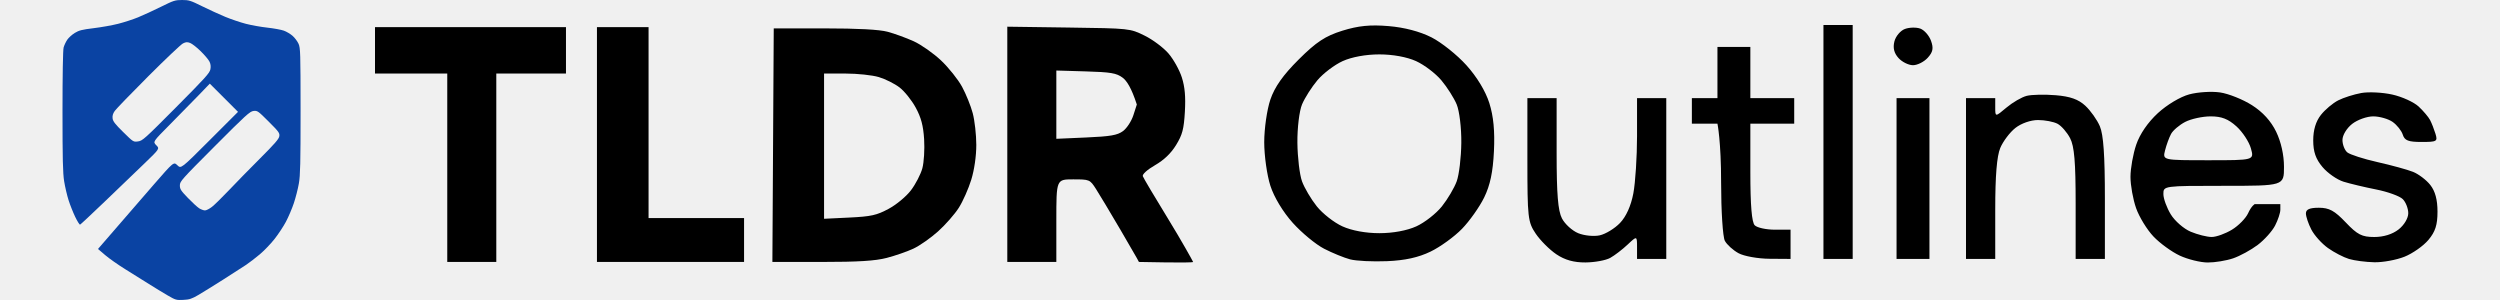
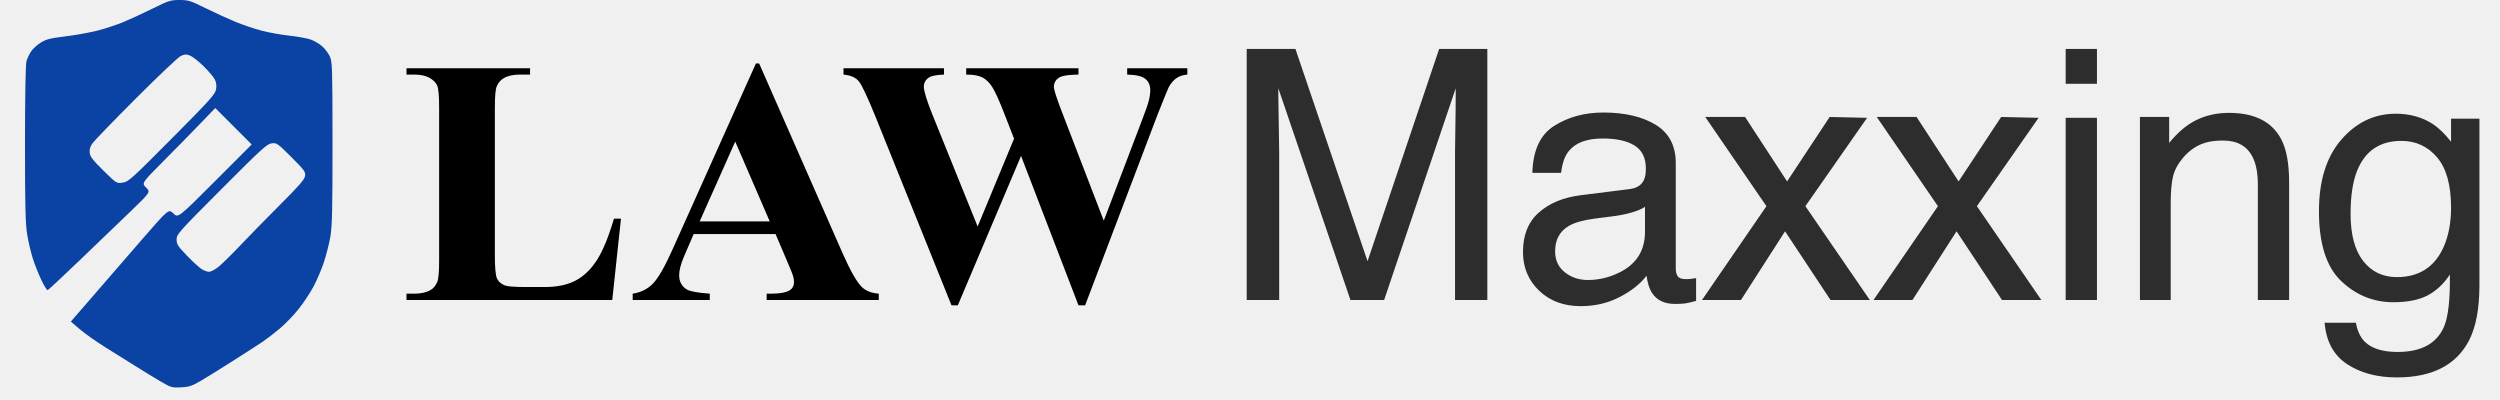
- <svg xmlns="http://www.w3.org/2000/svg" width="200" height="24" viewBox="0 0 200 24">
+ <svg xmlns="http://www.w3.org/2000/svg" width="200" height="32" viewBox="0 0 200 32">
  <g id="40635">
-     <path id="Path" fill="#1e40af" stroke="none" visibility="hidden" d="M 18.186 0.955 C 18.152 1.011 16.481 4.046 14.473 7.703 L 10.82 14.353 L 11.208 14.723 C 11.813 15.303 12.764 16.032 13.391 16.394 L 13.587 16.505 L 18.246 16.505 L 22.905 16.505 L 23.391 16.181 C 23.659 16.007 24.064 15.712 24.29 15.529 C 24.704 15.197 25.62 14.382 25.62 14.348 C 25.62 14.336 25.595 14.284 25.561 14.233 C 25.42 14.012 18.502 1.403 18.502 1.369 C 18.502 1.347 20.416 1.33 23.212 1.33 L 27.922 1.33 L 27.922 1.492 C 27.922 1.582 27.713 4.284 27.453 7.494 C 27.197 10.704 26.92 14.203 26.835 15.269 C 26.754 16.335 26.665 17.379 26.639 17.592 C 26.507 18.662 26.055 19.434 25.36 19.775 L 25.079 19.915 L 21.183 19.915 L 17.287 19.915 L 17.074 20.018 C 16.792 20.146 16.562 20.406 16.481 20.687 C 16.396 20.964 16.396 20.955 16.481 21.233 C 16.558 21.493 16.775 21.757 17.027 21.889 L 17.201 21.983 L 28.434 21.996 C 40.881 22.004 39.879 22.03 40.233 21.727 C 40.463 21.527 40.586 21.258 40.586 20.968 C 40.586 20.576 40.403 20.269 40.032 20.052 L 39.836 19.937 L 35.765 19.915 L 31.695 19.894 L 31.439 19.766 C 30.778 19.434 30.322 18.649 30.186 17.614 C 30.16 17.413 30.053 16.13 29.947 14.758 C 29.836 13.385 29.555 9.813 29.316 6.816 C 29.073 3.82 28.885 1.36 28.898 1.347 C 28.907 1.339 31.025 1.33 33.604 1.33 C 38.05 1.33 38.289 1.334 38.259 1.403 C 38.246 1.445 36.639 4.374 34.687 7.912 L 31.145 14.348 L 31.507 14.685 C 33.357 16.416 35.339 17.452 37.377 17.746 C 37.905 17.822 38.123 17.835 38.771 17.814 C 39.593 17.788 40.024 17.724 40.783 17.528 C 42.445 17.089 44.282 16.024 45.625 14.719 L 46 14.353 L 45.305 13.095 C 44.922 12.405 43.246 9.37 41.584 6.347 L 38.562 0.861 L 28.404 0.861 L 18.246 0.861 L 18.186 0.955 Z M 21.545 7.869 C 23.365 11.173 24.853 13.884 24.853 13.892 C 24.853 13.901 21.869 13.905 18.22 13.905 C 14.571 13.905 11.596 13.888 11.605 13.871 C 11.647 13.764 18.216 1.842 18.225 1.85 C 18.233 1.859 19.725 4.566 21.545 7.869 Z M 41.946 7.95 L 45.22 13.884 L 38.587 13.897 C 34.943 13.901 31.95 13.897 31.942 13.888 C 31.933 13.879 33.417 11.16 35.237 7.852 C 38.344 2.208 38.557 1.837 38.613 1.923 C 38.647 1.97 40.147 4.685 41.946 7.95 Z" />
+     <path id="Path" fill="#1e40af" stroke="none" visibility="hidden" d="M 25.186 4.955 C 25.152 5.011 23.481 8.046 21.473 11.703 L 17.82 18.353 L 18.208 18.723 C 18.813 19.303 19.764 20.032 20.391 20.394 L 20.587 20.505 L 25.246 20.505 L 29.905 20.505 L 30.391 20.181 C 30.659 20.007 31.064 19.712 31.29 19.529 C 31.704 19.197 32.62 18.382 32.62 18.348 C 32.62 18.336 32.595 18.284 32.561 18.233 C 32.42 18.012 25.502 5.403 25.502 5.369 C 25.502 5.347 27.416 5.33 30.212 5.33 L 34.922 5.33 L 34.922 5.492 C 34.922 5.582 34.713 8.284 34.453 11.494 C 34.197 14.704 33.92 18.203 33.835 19.269 C 33.754 20.335 33.665 21.379 33.639 21.592 C 33.507 22.662 33.055 23.434 32.36 23.775 L 32.079 23.915 L 28.183 23.915 L 24.287 23.915 L 24.074 24.018 C 23.792 24.146 23.562 24.406 23.481 24.687 C 23.396 24.964 23.396 24.955 23.481 25.233 C 23.558 25.493 23.775 25.757 24.027 25.889 L 24.201 25.983 L 35.434 25.996 C 47.881 26.004 46.879 26.03 47.233 25.727 C 47.463 25.527 47.586 25.258 47.586 24.968 C 47.586 24.576 47.403 24.269 47.032 24.052 L 46.836 23.937 L 42.765 23.915 L 38.695 23.894 L 38.439 23.766 C 37.778 23.434 37.322 22.649 37.186 21.614 C 37.16 21.413 37.053 20.13 36.947 18.758 C 36.836 17.385 36.555 13.813 36.316 10.816 C 36.073 7.82 35.885 5.36 35.898 5.347 C 35.907 5.339 38.025 5.33 40.604 5.33 C 45.05 5.33 45.289 5.334 45.259 5.403 C 45.246 5.445 43.639 8.374 41.687 11.912 L 38.145 18.348 L 38.507 18.685 C 40.357 20.416 42.339 21.452 44.377 21.746 C 44.905 21.822 45.123 21.835 45.771 21.814 C 46.593 21.788 47.024 21.724 47.783 21.528 C 49.445 21.089 51.282 20.024 52.625 18.719 L 53 18.353 L 52.305 17.095 C 51.922 16.405 50.246 13.37 48.584 10.347 L 45.562 4.861 L 35.404 4.861 L 25.246 4.861 L 25.186 4.955 Z M 28.545 11.869 C 30.365 15.173 31.853 17.884 31.853 17.892 C 31.853 17.901 28.869 17.905 25.22 17.905 C 21.571 17.905 18.596 17.888 18.605 17.871 C 18.647 17.764 25.216 5.842 25.225 5.85 C 25.233 5.859 26.725 8.566 28.545 11.869 Z M 48.946 11.95 L 52.22 17.884 L 45.587 17.897 C 41.943 17.901 38.95 17.897 38.942 17.888 C 38.933 17.879 40.417 15.16 42.237 11.852 C 45.344 6.208 45.557 5.837 45.613 5.923 C 45.647 5.97 47.147 8.685 48.946 11.95 Z" />
  </g>
-   <path id="Shape-copy-3" fill="#000000" fill-rule="evenodd" stroke="none" d="M 110.964 20.894 C 109.821 20.942 108.492 20.877 108.009 20.749 C 107.527 20.622 106.591 20.239 105.93 19.899 C 105.268 19.559 104.141 18.629 103.424 17.832 C 102.64 16.959 101.926 15.778 101.63 14.86 C 101.359 14.022 101.138 12.454 101.138 11.375 C 101.138 10.297 101.358 8.766 101.627 7.973 C 101.97 6.959 102.642 6.008 103.893 4.762 C 105.302 3.357 106.026 2.881 107.39 2.456 C 108.668 2.059 109.617 1.964 111.089 2.088 C 112.352 2.193 113.594 2.52 114.518 2.988 C 115.315 3.392 116.575 4.398 117.317 5.223 C 118.16 6.161 118.847 7.297 119.147 8.248 C 119.48 9.305 119.593 10.482 119.515 12.099 C 119.436 13.76 119.212 14.82 118.733 15.799 C 118.363 16.554 117.565 17.683 116.958 18.308 C 116.351 18.934 115.222 19.752 114.448 20.126 C 113.475 20.598 112.402 20.834 110.964 20.894 Z M 126.84 20.996 C 125.911 21.003 125.188 20.8 124.507 20.341 C 123.965 19.976 123.222 19.233 122.856 18.69 C 122.23 17.761 122.191 17.417 122.191 12.776 C 122.191 7.848 122.191 7.848 122.191 7.848 L 124.53 7.848 C 124.53 7.848 124.53 8.112 124.53 12.249 C 124.53 15.525 124.639 16.859 124.955 17.471 C 125.189 17.923 125.772 18.455 126.252 18.653 C 126.731 18.852 127.508 18.93 127.979 18.827 C 128.449 18.723 129.18 18.278 129.602 17.837 C 130.093 17.325 130.477 16.471 130.667 15.472 C 130.83 14.612 130.963 12.545 130.963 10.878 C 130.963 7.878 130.963 7.848 130.963 7.848 L 133.302 7.848 C 133.302 7.848 133.302 7.848 133.302 14.281 C 133.302 20.392 133.302 20.714 133.302 20.714 L 130.963 20.714 C 130.963 20.714 130.963 20.674 130.963 19.786 C 130.963 18.858 130.963 18.858 130.21 19.566 C 129.796 19.956 129.171 20.435 128.821 20.63 C 128.471 20.826 127.58 20.99 126.84 20.996 Z M 176.608 21 C 176.029 20.996 175.029 20.749 174.385 20.451 C 173.742 20.152 172.794 19.464 172.278 18.921 C 171.762 18.378 171.137 17.359 170.889 16.656 C 170.641 15.952 170.438 14.825 170.438 14.15 C 170.438 13.475 170.645 12.315 170.898 11.573 C 171.187 10.724 171.829 9.788 172.626 9.053 C 173.354 8.382 174.425 7.742 175.142 7.549 C 175.829 7.364 176.942 7.295 177.616 7.396 C 178.29 7.497 179.432 7.954 180.153 8.412 C 181.019 8.961 181.678 9.684 182.092 10.539 C 182.486 11.352 182.719 12.398 182.719 13.35 C 182.719 14.866 182.719 14.866 177.894 14.866 C 173.085 14.866 173.07 14.868 173.071 15.524 C 173.071 15.886 173.337 16.617 173.662 17.15 C 173.986 17.682 174.705 18.307 175.26 18.539 C 175.814 18.77 176.568 18.959 176.935 18.958 C 177.302 18.958 178.032 18.695 178.558 18.374 C 179.084 18.054 179.664 17.462 179.848 17.06 C 180.119 16.464 180.38 16.328 180.38 16.328 L 182.427 16.328 C 182.427 16.328 182.427 16.48 182.427 16.781 C 182.427 17.03 182.237 17.601 182.005 18.049 C 181.773 18.497 181.148 19.192 180.616 19.594 C 180.084 19.996 179.201 20.478 178.655 20.665 C 178.108 20.853 177.187 21.003 176.608 21 Z M 189.95 20.981 C 189.27 20.967 188.357 20.849 187.921 20.717 C 187.486 20.586 186.727 20.192 186.236 19.842 C 185.744 19.492 185.146 18.828 184.908 18.366 C 184.669 17.904 184.473 17.323 184.473 17.073 C 184.473 16.75 184.769 16.62 185.509 16.62 C 186.336 16.62 186.767 16.855 187.656 17.79 C 188.594 18.776 188.953 18.96 189.944 18.96 C 190.691 18.96 191.401 18.738 191.89 18.353 C 192.333 18.005 192.661 17.455 192.661 17.059 C 192.661 16.68 192.463 16.172 192.222 15.931 C 191.981 15.69 191.027 15.343 190.102 15.16 C 189.177 14.977 187.998 14.696 187.48 14.535 C 186.963 14.374 186.206 13.846 185.799 13.362 C 185.258 12.719 185.058 12.143 185.058 11.228 C 185.058 10.399 185.265 9.711 185.669 9.198 C 186.005 8.771 186.63 8.244 187.058 8.028 C 187.486 7.811 188.316 7.547 188.903 7.441 C 189.49 7.335 190.609 7.391 191.389 7.566 C 192.169 7.74 193.115 8.171 193.492 8.524 C 193.868 8.876 194.28 9.361 194.406 9.603 C 194.532 9.844 194.726 10.337 194.837 10.699 C 195.026 11.314 194.953 11.357 193.724 11.357 C 192.667 11.357 192.371 11.242 192.223 10.776 C 192.122 10.456 191.755 9.996 191.408 9.752 C 191.06 9.509 190.363 9.31 189.857 9.31 C 189.352 9.31 188.592 9.583 188.168 9.916 C 187.734 10.258 187.397 10.816 187.397 11.196 C 187.397 11.567 187.571 12.014 187.783 12.19 C 187.995 12.366 189.081 12.716 190.196 12.967 C 191.31 13.218 192.588 13.568 193.036 13.746 C 193.484 13.923 194.109 14.397 194.425 14.799 C 194.815 15.294 195 15.98 195 16.93 C 195 17.996 194.826 18.537 194.27 19.197 C 193.869 19.674 193.011 20.277 192.364 20.536 C 191.716 20.795 190.63 20.995 189.95 20.981 Z M 141.563 20.702 C 140.638 20.696 139.523 20.496 139.085 20.258 C 138.647 20.02 138.153 19.574 137.988 19.266 C 137.823 18.958 137.689 16.864 137.689 14.614 C 137.689 11.283 137.396 9.895 137.396 9.895 C 135.349 9.895 135.349 9.895 135.349 9.895 L 135.349 7.848 L 137.396 7.848 C 137.396 7.848 137.396 7.848 137.396 5.801 C 137.396 3.754 137.396 3.754 137.396 3.754 L 140.028 3.754 C 140.028 3.754 140.028 3.857 140.028 5.801 C 140.028 7.848 140.028 7.848 140.028 7.848 L 143.537 7.848 L 143.537 9.895 L 140.028 9.895 C 140.028 9.895 140.028 9.895 140.028 13.784 C 140.028 16.419 140.141 17.786 140.379 18.024 C 140.572 18.217 141.295 18.375 141.987 18.375 C 143.005 18.375 143.244 18.375 143.244 18.375 L 143.244 20.714 C 143.244 20.714 143.244 20.714 141.563 20.702 Z M 145.876 20.714 C 145.876 20.714 145.876 20.714 145.876 11.357 C 145.876 2 145.876 2 145.876 2 L 148.215 2 C 148.215 2 148.215 2.561 148.215 11.357 C 148.215 19.685 148.215 20.714 148.215 20.714 L 145.876 20.714 Z M 151.724 20.714 C 151.724 20.714 151.724 20.714 151.724 14.281 C 151.724 7.848 151.724 7.848 151.724 7.848 L 154.356 7.848 C 154.356 7.848 154.356 8.17 154.356 14.281 C 154.356 20.328 154.356 20.714 154.356 20.714 L 151.724 20.714 Z M 159.619 20.714 L 157.28 20.714 C 157.28 20.714 157.28 20.328 157.28 14.281 C 157.28 7.848 157.28 7.848 157.28 7.848 L 159.619 7.848 C 159.619 7.848 159.619 7.972 159.619 8.605 C 159.619 9.362 159.619 9.362 160.519 8.605 C 161.014 8.189 161.743 7.766 162.14 7.667 C 162.537 7.567 163.581 7.545 164.459 7.618 C 165.618 7.714 166.267 7.944 166.823 8.457 C 167.244 8.846 167.77 9.587 167.99 10.105 C 168.276 10.775 168.391 12.437 168.391 15.88 C 168.391 20.279 168.391 20.714 168.391 20.714 L 166.052 20.714 C 166.052 20.714 166.052 20.714 166.052 16.313 C 166.052 12.96 165.947 11.709 165.61 11.059 C 165.367 10.589 164.915 10.069 164.606 9.904 C 164.297 9.738 163.592 9.603 163.04 9.603 C 162.454 9.603 161.702 9.866 161.231 10.236 C 160.788 10.585 160.244 11.305 160.022 11.835 C 159.747 12.494 159.619 14.056 159.619 16.757 C 159.619 20.714 159.619 20.714 159.619 20.714 Z M 110.349 18.654 C 111.439 18.654 112.559 18.447 113.309 18.107 C 113.972 17.806 114.892 17.086 115.353 16.508 C 115.814 15.93 116.347 15.028 116.537 14.504 C 116.728 13.979 116.893 12.592 116.905 11.421 C 116.918 10.242 116.752 8.871 116.533 8.35 C 116.317 7.833 115.763 6.963 115.303 6.418 C 114.843 5.872 113.935 5.184 113.285 4.889 C 112.559 4.559 111.427 4.352 110.349 4.352 C 109.271 4.352 108.139 4.559 107.412 4.889 C 106.762 5.184 105.854 5.872 105.394 6.418 C 104.934 6.963 104.381 7.833 104.164 8.35 C 103.945 8.871 103.779 10.242 103.792 11.421 C 103.804 12.592 103.97 13.979 104.16 14.504 C 104.35 15.028 104.883 15.93 105.344 16.508 C 105.806 17.086 106.725 17.806 107.389 18.107 C 108.138 18.447 109.258 18.654 110.349 18.654 Z M 176.673 12.819 C 180.339 12.819 180.339 12.819 180.072 11.869 C 179.926 11.346 179.407 10.557 178.919 10.114 C 178.259 9.517 177.728 9.31 176.852 9.31 C 176.203 9.31 175.288 9.509 174.818 9.752 C 174.348 9.995 173.837 10.43 173.683 10.719 C 173.528 11.009 173.312 11.599 173.204 12.032 C 173.006 12.819 173.006 12.819 176.673 12.819 Z M 153.04 5.216 C 152.688 5.216 152.166 4.959 151.881 4.643 C 151.524 4.249 151.421 3.834 151.552 3.315 C 151.656 2.899 152.034 2.451 152.391 2.318 C 152.748 2.185 153.303 2.172 153.625 2.289 C 153.946 2.407 154.332 2.846 154.482 3.266 C 154.695 3.862 154.637 4.159 154.217 4.623 C 153.922 4.949 153.392 5.216 153.04 5.216 Z" />
-   <path id="Shape-copy-2" fill="#0a43a3" fill-rule="evenodd" stroke="none" d="M 7.839 19.918 C 10.054 17.356 11.417 15.785 12.296 14.774 C 13.896 12.936 13.896 12.936 14.19 13.221 C 14.484 13.506 14.484 13.506 16.762 11.227 L 19.041 8.949 L 17.913 7.82 L 16.784 6.692 L 15.846 7.665 C 15.331 8.2 14.304 9.246 13.566 9.989 C 12.223 11.34 12.223 11.34 12.501 11.618 C 12.78 11.897 12.78 11.897 11.525 13.106 C 10.835 13.771 9.419 15.131 8.378 16.128 C 7.337 17.125 6.45 17.954 6.407 17.97 C 6.364 17.987 6.188 17.708 6.016 17.35 C 5.844 16.993 5.604 16.388 5.483 16.007 C 5.362 15.626 5.204 14.948 5.132 14.501 C 5.027 13.853 5 12.716 5 8.904 C 5 5.971 5.035 3.996 5.089 3.799 C 5.138 3.623 5.268 3.345 5.378 3.182 C 5.488 3.019 5.759 2.773 5.981 2.636 C 6.314 2.43 6.571 2.365 7.485 2.255 C 8.091 2.182 8.975 2.025 9.448 1.905 C 9.922 1.785 10.64 1.552 11.043 1.387 C 11.447 1.223 12.271 0.843 12.874 0.544 C 13.89 0.041 14.016 0 14.567 0 C 15.111 0 15.247 0.042 16.171 0.5 C 16.727 0.775 17.56 1.156 18.023 1.348 C 18.486 1.539 19.225 1.789 19.667 1.904 C 20.108 2.018 20.885 2.157 21.394 2.212 C 21.903 2.268 22.494 2.375 22.706 2.452 C 22.918 2.528 23.233 2.715 23.406 2.867 C 23.579 3.019 23.794 3.303 23.882 3.499 C 24.032 3.829 24.044 4.21 24.046 8.87 C 24.047 13.007 24.024 14.024 23.91 14.673 C 23.835 15.106 23.653 15.818 23.506 16.257 C 23.359 16.696 23.073 17.366 22.87 17.747 C 22.667 18.128 22.256 18.75 21.955 19.13 C 21.654 19.51 21.128 20.058 20.785 20.346 C 20.442 20.635 19.949 21.013 19.69 21.187 C 19.431 21.36 18.601 21.895 17.846 22.374 C 17.09 22.853 16.197 23.407 15.86 23.603 C 15.343 23.905 15.155 23.966 14.663 23.991 C 14.112 24.019 14.044 24 13.416 23.635 C 13.05 23.423 12.373 23.01 11.91 22.718 C 11.447 22.425 10.6 21.895 10.027 21.541 C 9.455 21.187 8.728 20.677 8.413 20.407 L 7.839 19.918 Z M 16.399 16.833 C 16.505 16.833 16.758 16.704 16.961 16.546 C 17.164 16.387 17.775 15.788 18.319 15.214 C 18.863 14.639 19.982 13.496 20.806 12.673 C 21.981 11.499 22.313 11.117 22.345 10.898 C 22.383 10.643 22.31 10.543 21.496 9.729 C 20.646 8.879 20.591 8.84 20.281 8.877 C 19.991 8.911 19.665 9.207 17.174 11.706 C 14.501 14.386 14.39 14.51 14.39 14.833 C 14.39 15.13 14.465 15.247 15.033 15.836 C 15.386 16.203 15.795 16.577 15.941 16.668 C 16.087 16.759 16.293 16.833 16.399 16.833 Z M 11.044 11.313 C 11.4 11.266 11.571 11.112 14.094 8.574 C 16.42 6.235 16.776 5.841 16.831 5.546 C 16.875 5.311 16.853 5.123 16.758 4.929 C 16.684 4.776 16.368 4.402 16.057 4.097 C 15.747 3.792 15.366 3.495 15.211 3.437 C 14.977 3.349 14.879 3.355 14.638 3.474 C 14.477 3.553 13.23 4.734 11.865 6.099 C 10.501 7.465 9.292 8.714 9.179 8.876 C 9.034 9.082 8.983 9.259 9.007 9.467 C 9.034 9.703 9.206 9.926 9.854 10.564 C 10.667 11.363 10.668 11.364 11.044 11.313 Z" />
-   <path id="Shape-copy" fill="#000000" fill-rule="evenodd" stroke="none" d="M 35.781 20.956 L 35.781 5.884 L 32.891 5.884 L 30 5.884 L 30 4.026 L 30 2.168 L 37.639 2.168 L 45.278 2.168 L 45.278 4.026 L 45.278 5.884 L 42.491 5.884 L 39.704 5.884 L 39.704 13.42 L 39.704 20.956 L 37.742 20.956 L 35.781 20.956 Z M 47.756 20.956 L 47.756 2.168 L 49.821 2.168 L 51.885 2.168 L 51.885 9.807 L 51.885 17.446 L 55.705 17.446 L 59.525 17.446 L 59.525 19.201 L 59.525 20.956 L 53.64 20.956 L 47.756 20.956 Z M 61.791 20.956 L 61.899 2.271 L 65.947 2.271 C 68.617 2.271 70.338 2.363 71.005 2.54 C 71.561 2.688 72.504 3.032 73.1 3.303 C 73.697 3.575 74.68 4.266 75.286 4.839 C 75.891 5.411 76.645 6.355 76.961 6.935 C 77.277 7.516 77.663 8.469 77.818 9.054 C 77.974 9.638 78.103 10.781 78.104 11.592 C 78.105 12.482 77.945 13.588 77.701 14.379 C 77.478 15.101 77.03 16.11 76.705 16.621 C 76.381 17.132 75.637 17.979 75.052 18.505 C 74.468 19.03 73.583 19.651 73.086 19.885 C 72.589 20.118 71.621 20.455 70.934 20.633 C 70.011 20.872 68.653 20.956 65.738 20.956 L 61.791 20.956 Z M 80.584 20.956 L 80.584 2.135 L 85.487 2.203 C 90.382 2.271 90.393 2.272 91.573 2.852 C 92.223 3.171 93.083 3.816 93.485 4.285 C 93.886 4.754 94.366 5.617 94.55 6.203 C 94.792 6.969 94.859 7.743 94.79 8.944 C 94.709 10.334 94.59 10.784 94.084 11.606 C 93.676 12.269 93.123 12.799 92.404 13.214 C 91.781 13.574 91.371 13.944 91.425 14.097 C 91.476 14.242 92.379 15.765 93.432 17.48 C 94.485 19.196 95.412 20.858 95.449 20.956 C 95.487 21.055 91.114 20.956 91.114 20.956 C 91.114 20.956 91.143 20.956 89.661 18.427 C 88.846 17.036 87.955 15.55 87.682 15.124 C 87.192 14.36 87.167 14.349 85.846 14.349 C 84.507 14.349 84.507 14.349 84.507 17.653 L 84.507 20.956 L 82.545 20.956 L 80.584 20.956 Z M 65.925 5.884 L 65.925 17.502 L 67.952 17.404 C 69.689 17.32 70.138 17.22 71.093 16.705 C 71.718 16.369 72.503 15.715 72.88 15.218 C 73.25 14.731 73.659 13.941 73.788 13.463 C 73.917 12.985 73.981 11.938 73.93 11.135 C 73.861 10.047 73.689 9.404 73.255 8.605 C 72.934 8.016 72.352 7.291 71.961 6.993 C 71.571 6.695 70.828 6.323 70.31 6.168 C 69.793 6.012 68.594 5.884 67.647 5.884 L 65.925 5.884 Z M 90.946 8.362 C 90.515 7.026 90.132 6.452 89.809 6.213 C 89.315 5.847 88.869 5.771 86.867 5.712 L 84.507 5.642 L 84.507 8.373 L 84.507 11.104 L 86.9 10.998 C 88.845 10.912 89.395 10.817 89.842 10.486 C 90.144 10.263 90.516 9.694 90.669 9.221 L 90.946 8.362 Z" />
-   <text id="Alexs" visibility="hidden" xml:space="preserve" x="47" y="20" font-family="Helvetica" font-size="18" font-weight="700" fill="#ffffff">Alex's</text>
-   <text id="Law-Notes" visibility="hidden" xml:space="preserve" x="102" y="20" font-family="Helvetica" font-size="18" fill="#d5d5d5" letter-spacing="-0.18">Law Notes</text>
+   <path id="Shape-copy-3" fill="#bdbdbd" fill-rule="evenodd" stroke="none" visibility="hidden" d="M 117.964 24.894 C 116.821 24.942 115.492 24.877 115.009 24.749 C 114.527 24.622 113.591 24.239 112.93 23.899 C 112.268 23.559 111.141 22.629 110.424 21.832 C 109.64 20.959 108.926 19.778 108.63 18.86 C 108.359 18.022 108.138 16.454 108.138 15.375 C 108.138 14.297 108.358 12.766 108.627 11.973 C 108.97 10.959 109.642 10.008 110.893 8.762 C 112.302 7.357 113.026 6.881 114.39 6.456 C 115.668 6.059 116.617 5.964 118.089 6.088 C 119.352 6.193 120.594 6.52 121.518 6.988 C 122.315 7.392 123.575 8.398 124.317 9.223 C 125.16 10.161 125.847 11.297 126.147 12.248 C 126.48 13.305 126.593 14.482 126.515 16.099 C 126.436 17.76 126.212 18.82 125.733 19.799 C 125.363 20.554 124.565 21.683 123.958 22.308 C 123.351 22.934 122.222 23.752 121.448 24.126 C 120.475 24.598 119.402 24.834 117.964 24.894 Z M 133.84 24.996 C 132.911 25.003 132.188 24.8 131.507 24.341 C 130.965 23.976 130.222 23.233 129.856 22.69 C 129.23 21.761 129.191 21.417 129.191 16.776 C 129.191 11.848 129.191 11.848 129.191 11.848 L 131.53 11.848 C 131.53 11.848 131.53 12.112 131.53 16.249 C 131.53 19.525 131.639 20.859 131.955 21.471 C 132.189 21.923 132.772 22.455 133.252 22.653 C 133.731 22.852 134.508 22.93 134.979 22.827 C 135.449 22.723 136.18 22.278 136.602 21.837 C 137.093 21.325 137.477 20.471 137.667 19.472 C 137.83 18.612 137.963 16.545 137.963 14.878 C 137.963 11.878 137.963 11.848 137.963 11.848 L 140.302 11.848 C 140.302 11.848 140.302 11.848 140.302 18.281 C 140.302 24.392 140.302 24.714 140.302 24.714 L 137.963 24.714 C 137.963 24.714 137.963 24.674 137.963 23.786 C 137.963 22.858 137.963 22.858 137.21 23.566 C 136.796 23.956 136.171 24.435 135.821 24.63 C 135.471 24.826 134.58 24.99 133.84 24.996 Z M 183.608 25 C 183.029 24.996 182.029 24.749 181.385 24.451 C 180.742 24.152 179.794 23.464 179.278 22.921 C 178.762 22.378 178.137 21.359 177.889 20.656 C 177.641 19.952 177.438 18.825 177.438 18.15 C 177.438 17.475 177.645 16.315 177.898 15.573 C 178.187 14.724 178.829 13.788 179.626 13.053 C 180.354 12.382 181.425 11.742 182.142 11.549 C 182.829 11.364 183.942 11.295 184.616 11.396 C 185.29 11.497 186.432 11.954 187.153 12.412 C 188.019 12.961 188.678 13.684 189.092 14.539 C 189.486 15.352 189.719 16.398 189.719 17.35 C 189.719 18.866 189.719 18.866 184.894 18.866 C 180.085 18.866 180.07 18.868 180.071 19.524 C 180.071 19.886 180.337 20.617 180.662 21.15 C 180.986 21.682 181.705 22.307 182.26 22.539 C 182.814 22.77 183.568 22.959 183.935 22.958 C 184.302 22.958 185.032 22.695 185.558 22.374 C 186.084 22.054 186.664 21.462 186.848 21.06 C 187.119 20.464 187.38 20.328 187.38 20.328 L 189.427 20.328 C 189.427 20.328 189.427 20.48 189.427 20.781 C 189.427 21.03 189.237 21.601 189.005 22.049 C 188.773 22.497 188.148 23.192 187.616 23.594 C 187.084 23.996 186.201 24.478 185.655 24.665 C 185.108 24.853 184.187 25.003 183.608 25 Z M 196.95 24.981 C 196.27 24.967 195.357 24.849 194.921 24.717 C 194.486 24.586 193.727 24.192 193.236 23.842 C 192.744 23.492 192.146 22.828 191.908 22.366 C 191.669 21.904 191.473 21.323 191.473 21.073 C 191.473 20.75 191.769 20.62 192.509 20.62 C 193.336 20.62 193.767 20.855 194.656 21.79 C 195.594 22.776 195.953 22.96 196.944 22.96 C 197.691 22.96 198.401 22.738 198.89 22.353 C 199.333 22.005 199.661 21.455 199.661 21.059 C 199.661 20.68 199.463 20.172 199.222 19.931 C 198.981 19.69 198.027 19.343 197.102 19.16 C 196.177 18.977 194.998 18.696 194.48 18.535 C 193.963 18.374 193.206 17.846 192.799 17.362 C 192.258 16.719 192.058 16.143 192.058 15.228 C 192.058 14.399 192.265 13.711 192.669 13.198 C 193.005 12.771 193.63 12.244 194.058 12.028 C 194.486 11.811 195.316 11.547 195.903 11.441 C 196.49 11.335 197.609 11.391 198.389 11.566 C 199.169 11.74 200.115 12.171 200.492 12.524 C 200.868 12.876 201.28 13.361 201.406 13.603 C 201.532 13.844 201.726 14.337 201.837 14.699 C 202.026 15.314 201.953 15.357 200.724 15.357 C 199.667 15.357 199.371 15.242 199.223 14.776 C 199.122 14.456 198.755 13.996 198.408 13.752 C 198.06 13.509 197.363 13.31 196.857 13.31 C 196.352 13.31 195.592 13.583 195.168 13.916 C 194.734 14.258 194.397 14.816 194.397 15.196 C 194.397 15.567 194.571 16.014 194.783 16.19 C 194.995 16.366 196.081 16.716 197.196 16.967 C 198.31 17.218 199.588 17.568 200.036 17.746 C 200.484 17.923 201.109 18.397 201.425 18.799 C 201.815 19.294 202 19.98 202 20.93 C 202 21.996 201.826 22.537 201.27 23.197 C 200.869 23.674 200.011 24.277 199.364 24.536 C 198.716 24.795 197.63 24.995 196.95 24.981 Z M 148.563 24.702 C 147.638 24.696 146.523 24.496 146.085 24.258 C 145.647 24.02 145.153 23.574 144.988 23.266 C 144.823 22.958 144.689 20.864 144.689 18.614 C 144.689 15.283 144.396 13.895 144.396 13.895 C 142.349 13.895 142.349 13.895 142.349 13.895 L 142.349 11.848 L 144.396 11.848 C 144.396 11.848 144.396 11.848 144.396 9.801 C 144.396 7.754 144.396 7.754 144.396 7.754 L 147.028 7.754 C 147.028 7.754 147.028 7.857 147.028 9.801 C 147.028 11.848 147.028 11.848 147.028 11.848 L 150.537 11.848 L 150.537 13.895 L 147.028 13.895 C 147.028 13.895 147.028 13.895 147.028 17.784 C 147.028 20.419 147.141 21.786 147.379 22.024 C 147.572 22.217 148.295 22.375 148.987 22.375 C 150.005 22.375 150.244 22.375 150.244 22.375 L 150.244 24.714 C 150.244 24.714 150.244 24.714 148.563 24.702 Z M 152.876 24.714 C 152.876 24.714 152.876 24.714 152.876 15.357 C 152.876 6 152.876 6 152.876 6 L 155.215 6 C 155.215 6 155.215 6.561 155.215 15.357 C 155.215 23.685 155.215 24.714 155.215 24.714 L 152.876 24.714 Z M 158.724 24.714 C 158.724 24.714 158.724 24.714 158.724 18.281 C 158.724 11.848 158.724 11.848 158.724 11.848 L 161.356 11.848 C 161.356 11.848 161.356 12.17 161.356 18.281 C 161.356 24.328 161.356 24.714 161.356 24.714 L 158.724 24.714 Z M 166.619 24.714 L 164.28 24.714 C 164.28 24.714 164.28 24.328 164.28 18.281 C 164.28 11.848 164.28 11.848 164.28 11.848 L 166.619 11.848 C 166.619 11.848 166.619 11.972 166.619 12.605 C 166.619 13.362 166.619 13.362 167.519 12.605 C 168.014 12.189 168.743 11.766 169.14 11.667 C 169.537 11.567 170.581 11.545 171.459 11.618 C 172.618 11.714 173.267 11.944 173.823 12.457 C 174.244 12.846 174.77 13.587 174.99 14.105 C 175.276 14.775 175.391 16.437 175.391 19.88 C 175.391 24.279 175.391 24.714 175.391 24.714 L 173.052 24.714 C 173.052 24.714 173.052 24.714 173.052 20.313 C 173.052 16.96 172.947 15.709 172.61 15.059 C 172.367 14.589 171.915 14.069 171.606 13.904 C 171.297 13.738 170.592 13.603 170.04 13.603 C 169.454 13.603 168.702 13.866 168.231 14.236 C 167.788 14.585 167.244 15.305 167.022 15.835 C 166.747 16.494 166.619 18.056 166.619 20.757 C 166.619 24.714 166.619 24.714 166.619 24.714 Z M 117.349 22.654 C 118.439 22.654 119.559 22.447 120.309 22.107 C 120.972 21.806 121.892 21.086 122.353 20.508 C 122.814 19.93 123.347 19.028 123.537 18.504 C 123.728 17.979 123.893 16.592 123.905 15.421 C 123.918 14.242 123.752 12.871 123.533 12.35 C 123.317 11.833 122.763 10.963 122.303 10.418 C 121.843 9.872 120.935 9.184 120.285 8.889 C 119.559 8.559 118.427 8.352 117.349 8.352 C 116.271 8.352 115.139 8.559 114.412 8.889 C 113.762 9.184 112.854 9.872 112.394 10.418 C 111.934 10.963 111.381 11.833 111.164 12.35 C 110.945 12.871 110.779 14.242 110.792 15.421 C 110.804 16.592 110.97 17.979 111.16 18.504 C 111.35 19.028 111.883 19.93 112.344 20.508 C 112.806 21.086 113.725 21.806 114.389 22.107 C 115.138 22.447 116.258 22.654 117.349 22.654 Z M 183.673 16.819 C 187.339 16.819 187.339 16.819 187.072 15.869 C 186.926 15.346 186.407 14.557 185.919 14.114 C 185.259 13.517 184.728 13.31 183.852 13.31 C 183.203 13.31 182.288 13.509 181.818 13.752 C 181.348 13.995 180.837 14.43 180.683 14.719 C 180.528 15.009 180.312 15.599 180.204 16.032 C 180.006 16.819 180.006 16.819 183.673 16.819 Z M 160.04 9.216 C 159.688 9.216 159.166 8.959 158.881 8.643 C 158.524 8.249 158.421 7.834 158.552 7.315 C 158.656 6.899 159.034 6.451 159.391 6.318 C 159.748 6.185 160.303 6.172 160.625 6.289 C 160.946 6.407 161.332 6.846 161.482 7.266 C 161.695 7.862 161.637 8.159 161.217 8.623 C 160.922 8.949 160.392 9.216 160.04 9.216 Z" />
+   <path id="Shape-copy-2" fill="#0a43a3" fill-rule="evenodd" stroke="none" d="M 5.667 25.727 C 8.528 22.418 10.288 20.389 11.424 19.083 C 13.49 16.709 13.49 16.709 13.87 17.077 C 14.25 17.445 14.25 17.445 17.193 14.502 L 20.136 11.559 L 18.679 10.101 L 17.221 8.643 L 16.01 9.9 C 15.344 10.592 14.018 11.943 13.064 12.902 C 11.329 14.647 11.329 14.647 11.689 15.007 C 12.049 15.367 12.049 15.367 10.428 16.929 C 9.537 17.788 7.708 19.545 6.364 20.832 C 5.019 22.12 3.873 23.191 3.817 23.212 C 3.761 23.233 3.534 22.872 3.312 22.411 C 3.09 21.949 2.781 21.168 2.624 20.676 C 2.468 20.183 2.264 19.308 2.17 18.73 C 2.034 17.894 2 16.425 2 11.501 C 2 7.713 2.045 5.161 2.115 4.907 C 2.178 4.68 2.346 4.321 2.489 4.11 C 2.631 3.899 2.981 3.582 3.267 3.405 C 3.697 3.139 4.03 3.055 5.21 2.913 C 5.993 2.819 7.134 2.615 7.746 2.46 C 8.358 2.305 9.285 2.004 9.806 1.792 C 10.327 1.579 11.391 1.089 12.171 0.703 C 13.482 0.053 13.646 0 14.357 0 C 15.06 0 15.236 0.055 16.43 0.646 C 17.147 1.001 18.223 1.493 18.821 1.741 C 19.419 1.988 20.375 2.311 20.944 2.459 C 21.514 2.607 22.518 2.786 23.176 2.858 C 23.833 2.929 24.596 3.068 24.87 3.167 C 25.144 3.266 25.551 3.507 25.775 3.704 C 25.998 3.9 26.275 4.267 26.39 4.519 C 26.583 4.946 26.598 5.438 26.601 11.457 C 26.603 16.801 26.572 18.115 26.426 18.953 C 26.329 19.511 26.093 20.432 25.904 20.999 C 25.714 21.566 25.344 22.432 25.082 22.923 C 24.82 23.415 24.288 24.219 23.9 24.71 C 23.512 25.201 22.832 25.908 22.389 26.281 C 21.945 26.654 21.309 27.142 20.975 27.366 C 20.64 27.591 19.568 28.28 18.592 28.9 C 17.617 29.519 16.462 30.233 16.027 30.488 C 15.36 30.877 15.116 30.956 14.482 30.989 C 13.769 31.025 13.682 31 12.871 30.529 C 12.398 30.255 11.523 29.722 10.925 29.343 C 10.327 28.965 9.233 28.281 8.493 27.824 C 7.754 27.366 6.816 26.707 6.408 26.36 L 5.667 25.727 Z M 16.724 21.743 C 16.861 21.743 17.187 21.576 17.45 21.371 C 17.712 21.167 18.501 20.393 19.204 19.651 C 19.906 18.909 21.352 17.433 22.416 16.37 C 23.934 14.853 24.363 14.359 24.404 14.077 C 24.453 13.747 24.359 13.618 23.307 12.566 C 22.209 11.469 22.139 11.419 21.738 11.466 C 21.363 11.509 20.943 11.892 17.724 15.12 C 14.272 18.581 14.129 18.742 14.129 19.159 C 14.129 19.543 14.226 19.694 14.959 20.455 C 15.415 20.928 15.943 21.412 16.132 21.529 C 16.321 21.646 16.587 21.743 16.724 21.743 Z M 9.807 14.613 C 10.266 14.552 10.488 14.353 13.747 11.075 C 16.75 8.054 17.21 7.544 17.282 7.164 C 17.339 6.86 17.31 6.617 17.188 6.367 C 17.091 6.17 16.684 5.686 16.282 5.292 C 15.881 4.899 15.389 4.515 15.189 4.439 C 14.888 4.325 14.76 4.334 14.449 4.487 C 14.242 4.589 12.63 6.115 10.868 7.878 C 9.106 9.642 7.544 11.256 7.397 11.464 C 7.211 11.731 7.145 11.959 7.176 12.228 C 7.211 12.533 7.433 12.821 8.27 13.645 C 9.32 14.677 9.321 14.678 9.807 14.613 Z" />
+   <path id="Shape-copy" fill="#ffffff" fill-rule="evenodd" stroke="none" visibility="hidden" d="M 42.781 24.956 L 42.781 9.884 L 39.891 9.884 L 37 9.884 L 37 8.026 L 37 6.168 L 44.639 6.168 L 52.278 6.168 L 52.278 8.026 L 52.278 9.884 L 49.491 9.884 L 46.704 9.884 L 46.704 17.42 L 46.704 24.956 L 44.742 24.956 L 42.781 24.956 Z M 54.756 24.956 L 54.756 6.168 L 56.821 6.168 L 58.885 6.168 L 58.885 13.807 L 58.885 21.446 L 62.705 21.446 L 66.525 21.446 L 66.525 23.201 L 66.525 24.956 L 60.64 24.956 L 54.756 24.956 Z M 68.791 24.956 L 68.899 6.271 L 72.947 6.271 C 75.617 6.271 77.338 6.363 78.005 6.54 C 78.561 6.688 79.504 7.032 80.1 7.303 C 80.697 7.575 81.68 8.266 82.286 8.839 C 82.891 9.411 83.645 10.355 83.961 10.935 C 84.277 11.516 84.663 12.469 84.818 13.054 C 84.974 13.638 85.103 14.781 85.104 15.592 C 85.105 16.482 84.945 17.588 84.701 18.379 C 84.478 19.101 84.03 20.11 83.705 20.621 C 83.381 21.132 82.637 21.979 82.052 22.505 C 81.468 23.03 80.583 23.651 80.086 23.885 C 79.589 24.118 78.621 24.455 77.934 24.633 C 77.011 24.872 75.653 24.956 72.738 24.956 L 68.791 24.956 Z M 87.584 24.956 L 87.584 6.135 L 92.487 6.203 C 97.382 6.271 97.393 6.272 98.573 6.852 C 99.223 7.171 100.083 7.816 100.485 8.285 C 100.886 8.754 101.366 9.617 101.55 10.203 C 101.792 10.969 101.859 11.743 101.79 12.944 C 101.709 14.334 101.59 14.784 101.084 15.606 C 100.676 16.269 100.123 16.799 99.404 17.214 C 98.781 17.574 98.371 17.944 98.425 18.097 C 98.476 18.242 99.379 19.765 100.432 21.48 C 101.485 23.196 102.412 24.858 102.449 24.956 C 102.487 25.055 98.114 24.956 98.114 24.956 C 98.114 24.956 98.143 24.956 96.661 22.427 C 95.846 21.036 94.955 19.55 94.682 19.124 C 94.192 18.36 94.167 18.349 92.846 18.349 C 91.507 18.349 91.507 18.349 91.507 21.653 L 91.507 24.956 L 89.545 24.956 L 87.584 24.956 Z M 72.925 9.884 L 72.925 21.502 L 74.952 21.404 C 76.689 21.32 77.138 21.22 78.093 20.705 C 78.718 20.369 79.503 19.715 79.88 19.218 C 80.25 18.731 80.659 17.941 80.788 17.463 C 80.917 16.985 80.981 15.938 80.93 15.135 C 80.861 14.047 80.689 13.404 80.255 12.605 C 79.934 12.016 79.352 11.291 78.961 10.993 C 78.571 10.695 77.828 10.323 77.31 10.168 C 76.793 10.012 75.594 9.884 74.647 9.884 L 72.925 9.884 Z M 97.946 12.362 C 97.515 11.026 97.132 10.452 96.809 10.213 C 96.315 9.847 95.869 9.771 93.867 9.712 L 91.507 9.642 L 91.507 12.373 L 91.507 15.104 L 93.9 14.998 C 95.845 14.912 96.395 14.817 96.842 14.486 C 97.144 14.263 97.516 13.694 97.669 13.221 L 97.946 12.362 Z" />
+   <text id="Alexs" visibility="hidden" xml:space="preserve" x="53" y="26" font-family="Helvetica" font-size="18" font-weight="700" fill="#ffffff">Alex's</text>
+   <text id="Law-Notes" visibility="hidden" xml:space="preserve" x="108" y="26" font-family="Helvetica" font-size="18" fill="#d5d5d5" letter-spacing="-0.18">Law Notes</text>
+   <path id="LAW-Maxxing" fill="#212121" fill-rule="evenodd" stroke="none" visibility="hidden" d="M 185.168 25.838 C 185.549 26.16 186.189 26.322 187.09 26.322 C 188.363 26.322 189.215 25.896 189.645 25.044 C 189.926 24.499 190.066 23.581 190.066 22.291 L 190.066 21.423 C 189.727 22.002 189.364 22.436 188.975 22.725 C 188.272 23.263 187.359 23.531 186.235 23.531 C 184.499 23.531 183.112 22.922 182.074 21.702 C 181.037 20.483 180.518 18.832 180.518 16.748 C 180.518 14.74 181.018 13.051 182.019 11.683 C 183.019 10.315 184.437 9.631 186.272 9.631 C 186.95 9.631 187.541 9.734 188.045 9.941 C 188.905 10.296 189.599 10.949 190.128 11.9 L 190.128 9.953 L 193.563 9.953 L 193.563 22.775 C 193.563 24.519 193.27 25.834 192.683 26.718 C 191.674 28.239 189.74 29 186.88 29 C 185.152 29 183.742 28.661 182.651 27.983 C 181.56 27.305 180.956 26.293 180.841 24.945 L 184.685 24.945 C 184.784 25.358 184.945 25.656 185.168 25.838 Z M 184.573 18.856 C 185.053 19.997 185.912 20.568 187.152 20.568 C 187.979 20.568 188.678 20.256 189.248 19.632 C 189.818 19.007 190.104 18.013 190.104 16.649 C 190.104 15.368 189.833 14.392 189.291 13.723 C 188.75 13.053 188.024 12.718 187.115 12.718 C 185.875 12.718 185.019 13.301 184.548 14.467 C 184.3 15.087 184.176 15.851 184.176 16.761 C 184.176 17.546 184.309 18.245 184.573 18.856 Z M 172.451 12.569 C 171.253 12.569 170.43 13.078 169.984 14.095 C 169.752 14.632 169.637 15.318 169.637 16.153 L 169.637 23.469 L 166.115 23.469 L 166.115 9.978 L 169.525 9.978 L 169.525 11.949 C 169.98 11.255 170.409 10.755 170.815 10.449 C 171.542 9.903 172.464 9.631 173.58 9.631 C 174.977 9.631 176.12 9.996 177.009 10.728 C 177.897 11.46 178.342 12.673 178.342 14.368 L 178.342 23.469 L 174.721 23.469 L 174.721 15.248 C 174.721 14.537 174.626 13.991 174.435 13.611 C 174.088 12.917 173.427 12.569 172.451 12.569 Z M 162.921 9.953 L 162.921 23.469 L 159.338 23.469 L 159.338 9.953 Z M 162.921 5.08 L 162.921 8.341 L 159.338 8.341 L 159.338 5.08 Z M 157.459 23.469 L 153.057 23.469 L 150.725 19.414 L 148.382 23.469 L 144.091 23.469 L 148.704 16.624 L 144.29 9.978 L 148.617 9.978 L 150.874 13.896 L 153.081 9.978 L 157.285 9.978 L 152.846 16.562 Z M 143.589 23.469 L 139.187 23.469 L 136.855 19.414 L 134.512 23.469 L 130.221 23.469 L 134.834 16.624 L 130.42 9.978 L 134.747 9.978 L 137.004 13.896 L 139.211 9.978 L 143.415 9.978 L 138.976 16.562 Z M 118.186 11.416 C 119.12 10.226 120.724 9.631 122.998 9.631 C 124.477 9.631 125.792 9.924 126.941 10.511 C 128.09 11.098 128.665 12.206 128.665 13.834 L 128.665 20.035 C 128.665 20.464 128.673 20.985 128.689 21.597 C 128.714 22.06 128.785 22.374 128.9 22.539 C 129.016 22.705 129.19 22.841 129.421 22.949 L 129.421 23.469 L 125.577 23.469 C 125.469 23.197 125.395 22.94 125.354 22.701 C 125.312 22.461 125.279 22.188 125.255 21.882 C 124.767 22.411 124.205 22.862 123.568 23.234 C 122.808 23.672 121.948 23.891 120.989 23.891 C 119.765 23.891 118.755 23.542 117.957 22.843 C 117.159 22.145 116.76 21.155 116.76 19.873 C 116.76 18.212 117.401 17.009 118.682 16.265 C 119.385 15.86 120.418 15.57 121.782 15.397 L 122.985 15.248 C 123.638 15.165 124.105 15.062 124.387 14.938 C 124.891 14.723 125.143 14.388 125.143 13.934 C 125.143 13.38 124.951 12.997 124.566 12.786 C 124.182 12.576 123.618 12.47 122.874 12.47 C 122.039 12.47 121.448 12.677 121.1 13.09 C 120.852 13.396 120.687 13.81 120.604 14.33 L 117.194 14.33 C 117.269 13.148 117.599 12.177 118.186 11.416 Z M 120.815 20.915 C 121.146 21.188 121.551 21.324 122.03 21.324 C 122.791 21.324 123.492 21.101 124.132 20.655 C 124.773 20.208 125.106 19.394 125.131 18.212 L 125.131 16.897 C 124.907 17.038 124.682 17.151 124.455 17.238 C 124.227 17.325 123.915 17.406 123.518 17.48 L 122.725 17.629 C 121.981 17.761 121.448 17.922 121.125 18.112 C 120.58 18.435 120.307 18.935 120.307 19.613 C 120.307 20.216 120.476 20.65 120.815 20.915 Z M 100.559 23.469 L 97 23.469 L 97 5.191 L 102.555 5.191 L 105.879 19.563 L 109.177 5.191 L 114.671 5.191 L 114.671 23.469 L 111.112 23.469 L 111.112 11.106 C 111.112 10.751 111.116 10.253 111.124 9.612 C 111.132 8.971 111.136 8.477 111.136 8.13 L 107.677 23.469 L 103.969 23.469 L 100.534 8.13 C 100.534 8.477 100.538 8.971 100.547 9.612 C 100.555 10.253 100.559 10.751 100.559 11.106 Z" />
+   <path id="Shape" fill="#000000" fill-rule="evenodd" stroke="none" visibility="hidden" d="M 34.249 5 L 38.219 5 L 38.219 20.584 L 47.629 20.584 L 47.629 24 L 34.249 24 Z M 54.235 20.094 L 61.235 20.094 L 62.459 24 L 66.764 24 L 60.036 5 L 55.55 5 L 48.77 24 L 52.92 24 L 54.235 20.094 Z M 89.986 5 L 85.952 5 L 83.412 15.995 L 82.832 18.908 L 82.252 15.879 L 79.996 5 L 75.807 5 L 73.667 15.944 L 73.113 18.908 L 72.572 15.879 L 70.058 5 L 65.843 5 L 71.231 24 L 74.918 24 L 77.212 12.889 L 77.882 9.215 L 78.553 12.889 L 80.847 24 L 84.637 24 L 89.986 5 Z M 57.754 9.344 L 60.126 16.82 L 55.305 16.82 L 57.754 9.344 Z" />
+   <path id="path1" fill="#cacaca" fill-rule="evenodd" stroke="none" visibility="hidden" d="M 186.466 9.339 C 187.586 9.339 188.564 9.615 189.399 10.166 C 189.853 10.477 190.315 10.931 190.786 11.526 L 190.786 9.726 L 193 9.726 L 193 22.715 C 193 24.528 192.733 25.96 192.2 27.009 C 191.204 28.947 189.324 29.916 186.559 29.916 C 185.021 29.916 183.727 29.571 182.678 28.882 C 181.629 28.193 181.043 27.116 180.918 25.649 L 183.358 25.649 C 183.474 26.289 183.705 26.782 184.052 27.129 C 184.594 27.662 185.448 27.929 186.612 27.929 C 188.453 27.929 189.657 27.28 190.226 25.982 C 190.564 25.217 190.72 23.853 190.693 21.888 C 190.213 22.617 189.635 23.159 188.959 23.515 C 188.284 23.871 187.39 24.048 186.279 24.048 C 184.732 24.048 183.378 23.499 182.218 22.401 C 181.058 21.303 180.478 19.488 180.478 16.954 C 180.478 14.562 181.062 12.695 182.232 11.353 C 183.401 10.011 184.812 9.339 186.466 9.339 Z M 190.786 16.674 C 190.786 14.905 190.422 13.593 189.693 12.74 C 188.964 11.886 188.035 11.46 186.906 11.46 C 185.217 11.46 184.061 12.251 183.438 13.833 C 183.11 14.678 182.945 15.785 182.945 17.154 C 182.945 18.763 183.272 19.988 183.925 20.828 C 184.579 21.668 185.457 22.088 186.559 22.088 C 188.284 22.088 189.497 21.31 190.2 19.754 C 190.591 18.874 190.786 17.847 190.786 16.674 Z M 166.509 9.593 L 168.789 9.593 L 168.789 11.62 C 169.465 10.784 170.18 10.184 170.936 9.819 C 171.692 9.455 172.532 9.273 173.457 9.273 C 175.484 9.273 176.853 9.979 177.564 11.393 C 177.955 12.166 178.151 13.273 178.151 14.714 L 178.151 23.875 L 175.71 23.875 L 175.71 14.874 C 175.71 14.002 175.581 13.3 175.324 12.767 C 174.897 11.877 174.123 11.433 173.003 11.433 C 172.434 11.433 171.967 11.491 171.603 11.606 C 170.945 11.802 170.367 12.193 169.869 12.78 C 169.469 13.251 169.209 13.738 169.089 14.24 C 168.969 14.742 168.909 15.46 168.909 16.394 L 168.909 23.875 L 166.509 23.875 Z M 160.714 9.659 L 163.155 9.659 L 163.155 23.875 L 160.714 23.875 Z M 160.714 4.285 L 163.155 4.285 L 163.155 7.006 L 160.714 7.006 Z M 145.972 9.593 L 149.079 9.593 L 152.359 14.62 L 155.68 9.593 L 158.6 9.659 L 153.786 16.554 L 158.814 23.875 L 155.747 23.875 L 152.199 18.514 L 148.759 23.875 L 145.718 23.875 L 150.746 16.554 Z M 132.589 9.593 L 135.696 9.593 L 138.977 14.62 L 142.297 9.593 L 145.218 9.659 L 140.404 16.554 L 145.431 23.875 L 142.364 23.875 L 138.817 18.514 L 135.376 23.875 L 132.336 23.875 L 137.363 16.554 Z M 120.874 20.074 C 120.874 20.768 121.127 21.315 121.634 21.715 C 122.141 22.115 122.741 22.315 123.434 22.315 C 124.279 22.315 125.097 22.119 125.888 21.728 C 127.221 21.079 127.888 20.017 127.888 18.541 L 127.888 16.607 C 127.595 16.794 127.217 16.949 126.755 17.074 C 126.292 17.198 125.839 17.287 125.394 17.341 L 123.941 17.527 C 123.07 17.643 122.416 17.825 121.981 18.074 C 121.243 18.492 120.874 19.159 120.874 20.074 Z M 126.688 15.22 C 127.239 15.149 127.608 14.918 127.795 14.527 C 127.901 14.313 127.955 14.007 127.955 13.607 C 127.955 12.789 127.664 12.195 127.081 11.826 C 126.499 11.457 125.666 11.273 124.581 11.273 C 123.327 11.273 122.438 11.611 121.914 12.286 C 121.62 12.66 121.429 13.215 121.34 13.953 L 119.1 13.953 C 119.145 12.193 119.716 10.968 120.814 10.279 C 121.912 9.59 123.185 9.246 124.634 9.246 C 126.315 9.246 127.679 9.566 128.728 10.206 C 129.768 10.846 130.289 11.842 130.289 13.193 L 130.289 21.421 C 130.289 21.67 130.34 21.87 130.442 22.021 C 130.544 22.172 130.76 22.248 131.089 22.248 C 131.195 22.248 131.315 22.241 131.449 22.228 C 131.582 22.215 131.724 22.195 131.875 22.168 L 131.875 23.942 C 131.502 24.048 131.218 24.115 131.022 24.142 C 130.826 24.168 130.56 24.182 130.222 24.182 C 129.395 24.182 128.795 23.888 128.422 23.302 C 128.226 22.99 128.088 22.55 128.008 21.981 C 127.519 22.621 126.817 23.177 125.901 23.648 C 124.985 24.119 123.976 24.355 122.874 24.355 C 121.549 24.355 120.467 23.953 119.627 23.148 C 118.787 22.344 118.367 21.337 118.367 20.128 C 118.367 18.803 118.78 17.776 119.607 17.047 C 120.434 16.318 121.518 15.869 122.861 15.7 Z M 96.81 4.285 L 100.61 4.285 L 106.238 20.848 L 111.825 4.285 L 115.586 4.285 L 115.586 23.875 L 113.065 23.875 L 113.065 12.313 C 113.065 11.913 113.074 11.251 113.092 10.326 C 113.11 9.402 113.119 8.41 113.119 7.352 L 107.531 23.875 L 104.904 23.875 L 99.277 7.352 L 99.277 7.952 C 99.277 8.432 99.288 9.164 99.31 10.146 C 99.332 11.128 99.343 11.851 99.343 12.313 L 99.343 23.875 L 96.81 23.875 Z" />
+   <path id="path2" fill="#ffffff" fill-rule="evenodd" stroke="none" visibility="hidden" d="M 33.828 4.352 L 37.829 4.352 L 37.829 20.057 L 47.312 20.057 L 47.312 23.5 L 33.828 23.5 Z M 53.97 19.564 L 61.024 19.564 L 62.258 23.5 L 66.597 23.5 L 59.816 4.352 L 55.295 4.352 L 48.462 23.5 L 52.645 23.5 L 53.97 19.564 Z M 90 4.352 L 85.934 4.352 L 83.375 15.433 L 82.79 18.369 L 82.206 15.316 L 79.932 4.352 L 75.71 4.352 L 73.554 15.381 L 72.995 18.369 L 72.45 15.316 L 69.917 4.352 L 65.669 4.352 L 71.099 23.5 L 74.814 23.5 L 77.126 12.302 L 77.802 8.6 L 78.477 12.302 L 80.79 23.5 L 84.609 23.5 L 90 4.352 Z M 57.517 8.73 L 59.907 16.264 L 55.049 16.264 L 57.517 8.73 Z" />
+   <path id="path3" fill="#2d2d2d" fill-rule="evenodd" stroke="none" d="M 191.655 9.098 C 192.804 9.098 193.806 9.38 194.663 9.945 C 195.128 10.264 195.602 10.729 196.085 11.34 L 196.085 9.494 L 198.354 9.494 L 198.354 22.811 C 198.354 24.67 198.081 26.137 197.534 27.213 C 196.513 29.2 194.585 30.193 191.751 30.193 C 190.174 30.193 188.848 29.84 187.772 29.134 C 186.697 28.427 186.095 27.322 185.968 25.818 L 188.47 25.818 C 188.588 26.475 188.825 26.98 189.18 27.336 C 189.736 27.883 190.611 28.156 191.805 28.156 C 193.692 28.156 194.927 27.491 195.511 26.16 C 195.857 25.376 196.016 23.977 195.989 21.963 C 195.497 22.71 194.904 23.266 194.212 23.631 C 193.519 23.995 192.603 24.178 191.464 24.178 C 189.878 24.178 188.49 23.615 187.301 22.489 C 186.111 21.364 185.516 19.502 185.516 16.904 C 185.516 14.452 186.116 12.538 187.314 11.162 C 188.513 9.786 189.96 9.098 191.655 9.098 Z M 196.085 16.617 C 196.085 14.803 195.711 13.459 194.964 12.584 C 194.216 11.709 193.264 11.271 192.106 11.271 C 190.374 11.271 189.19 12.083 188.552 13.705 C 188.214 14.571 188.046 15.706 188.046 17.109 C 188.046 18.759 188.381 20.015 189.051 20.876 C 189.721 21.737 190.621 22.168 191.751 22.168 C 193.519 22.168 194.763 21.37 195.483 19.775 C 195.884 18.873 196.085 17.82 196.085 16.617 Z M 171.195 9.357 L 173.533 9.357 L 173.533 11.436 C 174.225 10.579 174.959 9.964 175.734 9.59 C 176.509 9.216 177.37 9.029 178.318 9.029 C 180.396 9.029 181.8 9.754 182.529 11.203 C 182.93 11.996 183.13 13.131 183.13 14.607 L 183.13 24 L 180.628 24 L 180.628 14.771 C 180.628 13.878 180.496 13.158 180.232 12.611 C 179.794 11.7 179.001 11.244 177.853 11.244 C 177.27 11.244 176.791 11.303 176.417 11.422 C 175.743 11.622 175.151 12.023 174.64 12.625 C 174.23 13.108 173.963 13.607 173.84 14.122 C 173.717 14.637 173.656 15.373 173.656 16.33 L 173.656 24 L 171.195 24 Z M 165.254 9.426 L 167.756 9.426 L 167.756 24 L 165.254 24 Z M 165.254 3.916 L 167.756 3.916 L 167.756 6.705 L 165.254 6.705 Z M 150.14 9.357 L 153.325 9.357 L 156.688 14.512 L 160.093 9.357 L 163.087 9.426 L 158.151 16.494 L 163.306 24 L 160.161 24 L 156.524 18.504 L 152.997 24 L 149.88 24 L 155.034 16.494 Z M 136.42 9.357 L 139.605 9.357 L 142.968 14.512 L 146.373 9.357 L 149.367 9.426 L 144.431 16.494 L 149.586 24 L 146.441 24 L 142.804 18.504 L 139.277 24 L 136.16 24 L 141.314 16.494 Z M 124.409 20.104 C 124.409 20.814 124.668 21.375 125.188 21.785 C 125.707 22.195 126.323 22.4 127.034 22.4 C 127.899 22.4 128.738 22.2 129.549 21.799 C 130.916 21.133 131.6 20.044 131.6 18.531 L 131.6 16.549 C 131.299 16.74 130.912 16.9 130.438 17.027 C 129.964 17.155 129.499 17.246 129.043 17.301 L 127.553 17.492 C 126.66 17.611 125.99 17.798 125.543 18.053 C 124.787 18.481 124.409 19.165 124.409 20.104 Z M 130.37 15.127 C 130.935 15.054 131.313 14.817 131.504 14.416 C 131.614 14.197 131.668 13.883 131.668 13.473 C 131.668 12.634 131.37 12.026 130.773 11.647 C 130.176 11.269 129.321 11.08 128.209 11.08 C 126.924 11.08 126.013 11.426 125.475 12.119 C 125.174 12.502 124.978 13.072 124.887 13.828 L 122.59 13.828 C 122.636 12.023 123.221 10.768 124.347 10.062 C 125.473 9.355 126.778 9.002 128.264 9.002 C 129.987 9.002 131.386 9.33 132.461 9.986 C 133.528 10.643 134.061 11.663 134.061 13.049 L 134.061 21.484 C 134.061 21.74 134.113 21.945 134.218 22.1 C 134.323 22.255 134.544 22.332 134.881 22.332 C 134.991 22.332 135.114 22.325 135.25 22.312 C 135.387 22.298 135.533 22.277 135.688 22.25 L 135.688 24.068 C 135.305 24.178 135.013 24.246 134.813 24.273 C 134.612 24.301 134.339 24.314 133.993 24.314 C 133.145 24.314 132.53 24.014 132.147 23.412 C 131.946 23.093 131.805 22.642 131.723 22.059 C 131.222 22.715 130.502 23.285 129.563 23.768 C 128.624 24.251 127.59 24.492 126.459 24.492 C 125.101 24.492 123.992 24.08 123.13 23.255 C 122.269 22.43 121.838 21.398 121.838 20.158 C 121.838 18.8 122.262 17.747 123.11 17 C 123.957 16.253 125.069 15.792 126.446 15.619 Z M 99.737 3.916 L 103.634 3.916 L 109.403 20.896 L 115.132 3.916 L 118.987 3.916 L 118.987 24 L 116.403 24 L 116.403 12.146 C 116.403 11.736 116.413 11.057 116.431 10.109 C 116.449 9.161 116.458 8.145 116.458 7.061 L 110.73 24 L 108.036 24 L 102.267 7.061 L 102.267 7.676 C 102.267 8.168 102.278 8.918 102.301 9.925 C 102.324 10.932 102.335 11.673 102.335 12.146 L 102.335 24 L 99.737 24 Z" />
+   <path id="path4" fill="#000000" fill-rule="evenodd" stroke="none" d="M 49.678 17.492 L 48.98 24 L 32.52 24 L 32.52 23.494 L 33.135 23.494 C 33.673 23.494 34.105 23.398 34.434 23.207 C 34.671 23.079 34.853 22.861 34.98 22.551 C 35.081 22.332 35.131 21.758 35.131 20.828 L 35.131 8.633 C 35.131 7.685 35.081 7.092 34.98 6.855 C 34.88 6.618 34.677 6.411 34.372 6.233 C 34.067 6.056 33.654 5.967 33.135 5.967 L 32.52 5.967 L 32.52 5.461 L 42.404 5.461 L 42.404 5.967 L 41.598 5.967 C 41.06 5.967 40.627 6.062 40.299 6.254 C 40.062 6.382 39.875 6.6 39.738 6.91 C 39.638 7.129 39.588 7.703 39.588 8.633 L 39.588 20.445 C 39.588 21.393 39.643 21.997 39.752 22.257 C 39.861 22.517 40.076 22.71 40.395 22.838 C 40.622 22.92 41.174 22.961 42.049 22.961 L 43.594 22.961 C 44.578 22.961 45.398 22.788 46.055 22.441 C 46.711 22.095 47.278 21.548 47.757 20.801 C 48.235 20.053 48.689 18.951 49.117 17.492 Z M 94.987 5.967 L 94.987 5.461 L 90.174 5.461 L 90.174 5.967 C 90.894 5.985 91.382 6.101 91.637 6.315 C 91.892 6.53 92.02 6.824 92.02 7.197 C 92.02 7.452 91.984 7.73 91.911 8.031 C 91.838 8.332 91.642 8.893 91.323 9.713 L 88.301 17.656 L 84.924 8.879 C 84.514 7.803 84.309 7.161 84.309 6.951 C 84.309 6.76 84.364 6.589 84.473 6.438 C 84.583 6.288 84.733 6.181 84.924 6.117 C 85.198 6.026 85.649 5.976 86.278 5.967 L 86.278 5.461 L 77.295 5.461 L 77.295 5.967 C 77.87 5.967 78.305 6.044 78.601 6.199 C 78.897 6.354 79.159 6.612 79.387 6.972 C 79.615 7.332 79.939 8.049 80.358 9.125 L 81.124 11.094 L 78.211 18.121 L 74.575 9.125 C 74.128 8.004 73.905 7.27 73.905 6.924 C 73.905 6.66 74.012 6.438 74.226 6.261 C 74.44 6.083 74.871 5.985 75.518 5.967 L 75.518 5.461 L 67.479 5.461 L 67.479 5.967 C 68.062 6.021 68.477 6.208 68.723 6.527 C 68.969 6.846 69.402 7.767 70.022 9.289 L 76.12 24.424 L 76.626 24.424 L 81.684 12.475 L 86.278 24.424 L 86.811 24.424 L 92.622 9.125 C 93.141 7.822 93.428 7.115 93.483 7.006 C 93.665 6.669 93.875 6.418 94.112 6.254 C 94.349 6.09 94.641 5.994 94.987 5.967 Z M 55.495 18.723 L 62.044 18.723 L 63.029 21.033 C 63.284 21.635 63.421 21.977 63.439 22.059 C 63.493 22.232 63.521 22.4 63.521 22.564 C 63.521 22.838 63.421 23.048 63.22 23.193 C 62.928 23.394 62.422 23.494 61.702 23.494 L 61.333 23.494 L 61.333 24 L 70.302 24 L 70.302 23.494 C 69.737 23.449 69.299 23.285 68.99 23.002 C 68.579 22.628 68.055 21.721 67.417 20.281 L 60.732 5.078 L 60.472 5.078 L 53.841 19.871 C 53.212 21.284 52.684 22.216 52.255 22.667 C 51.827 23.118 51.28 23.394 50.615 23.494 L 50.615 24 L 56.781 24 L 56.781 23.494 C 55.814 23.421 55.208 23.312 54.962 23.166 C 54.543 22.92 54.333 22.537 54.333 22.018 C 54.333 21.626 54.461 21.129 54.716 20.527 L 55.495 18.723 Z M 58.818 11.326 L 61.579 17.711 L 55.974 17.711 L 58.818 11.326 Z" />
</svg>
